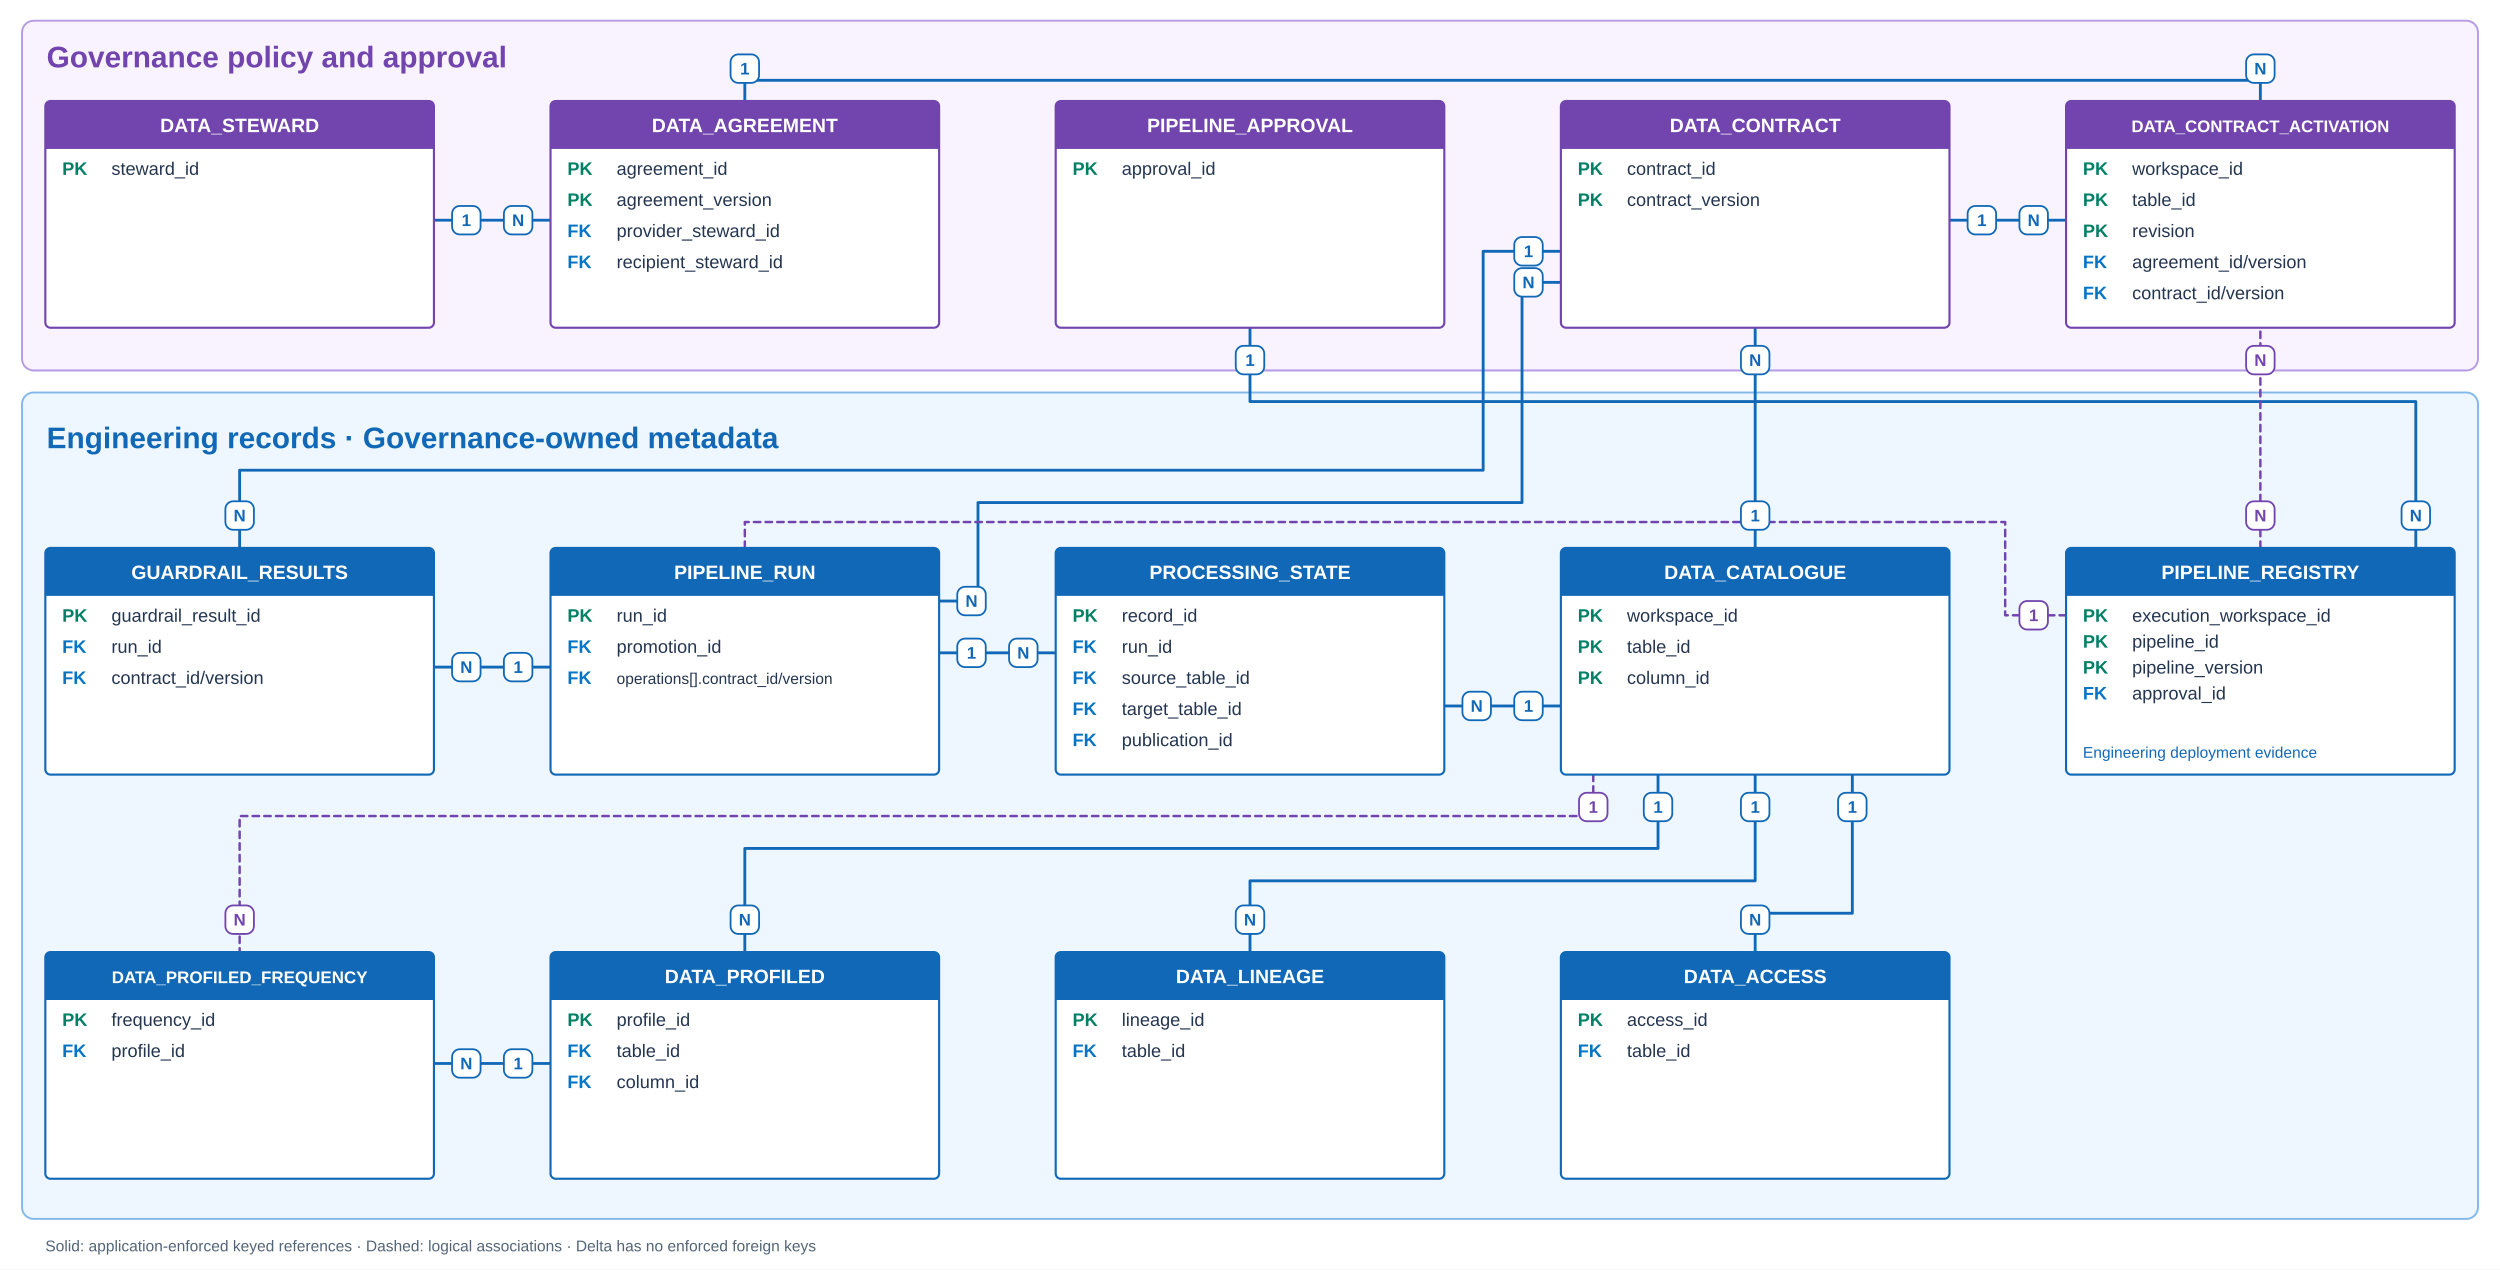
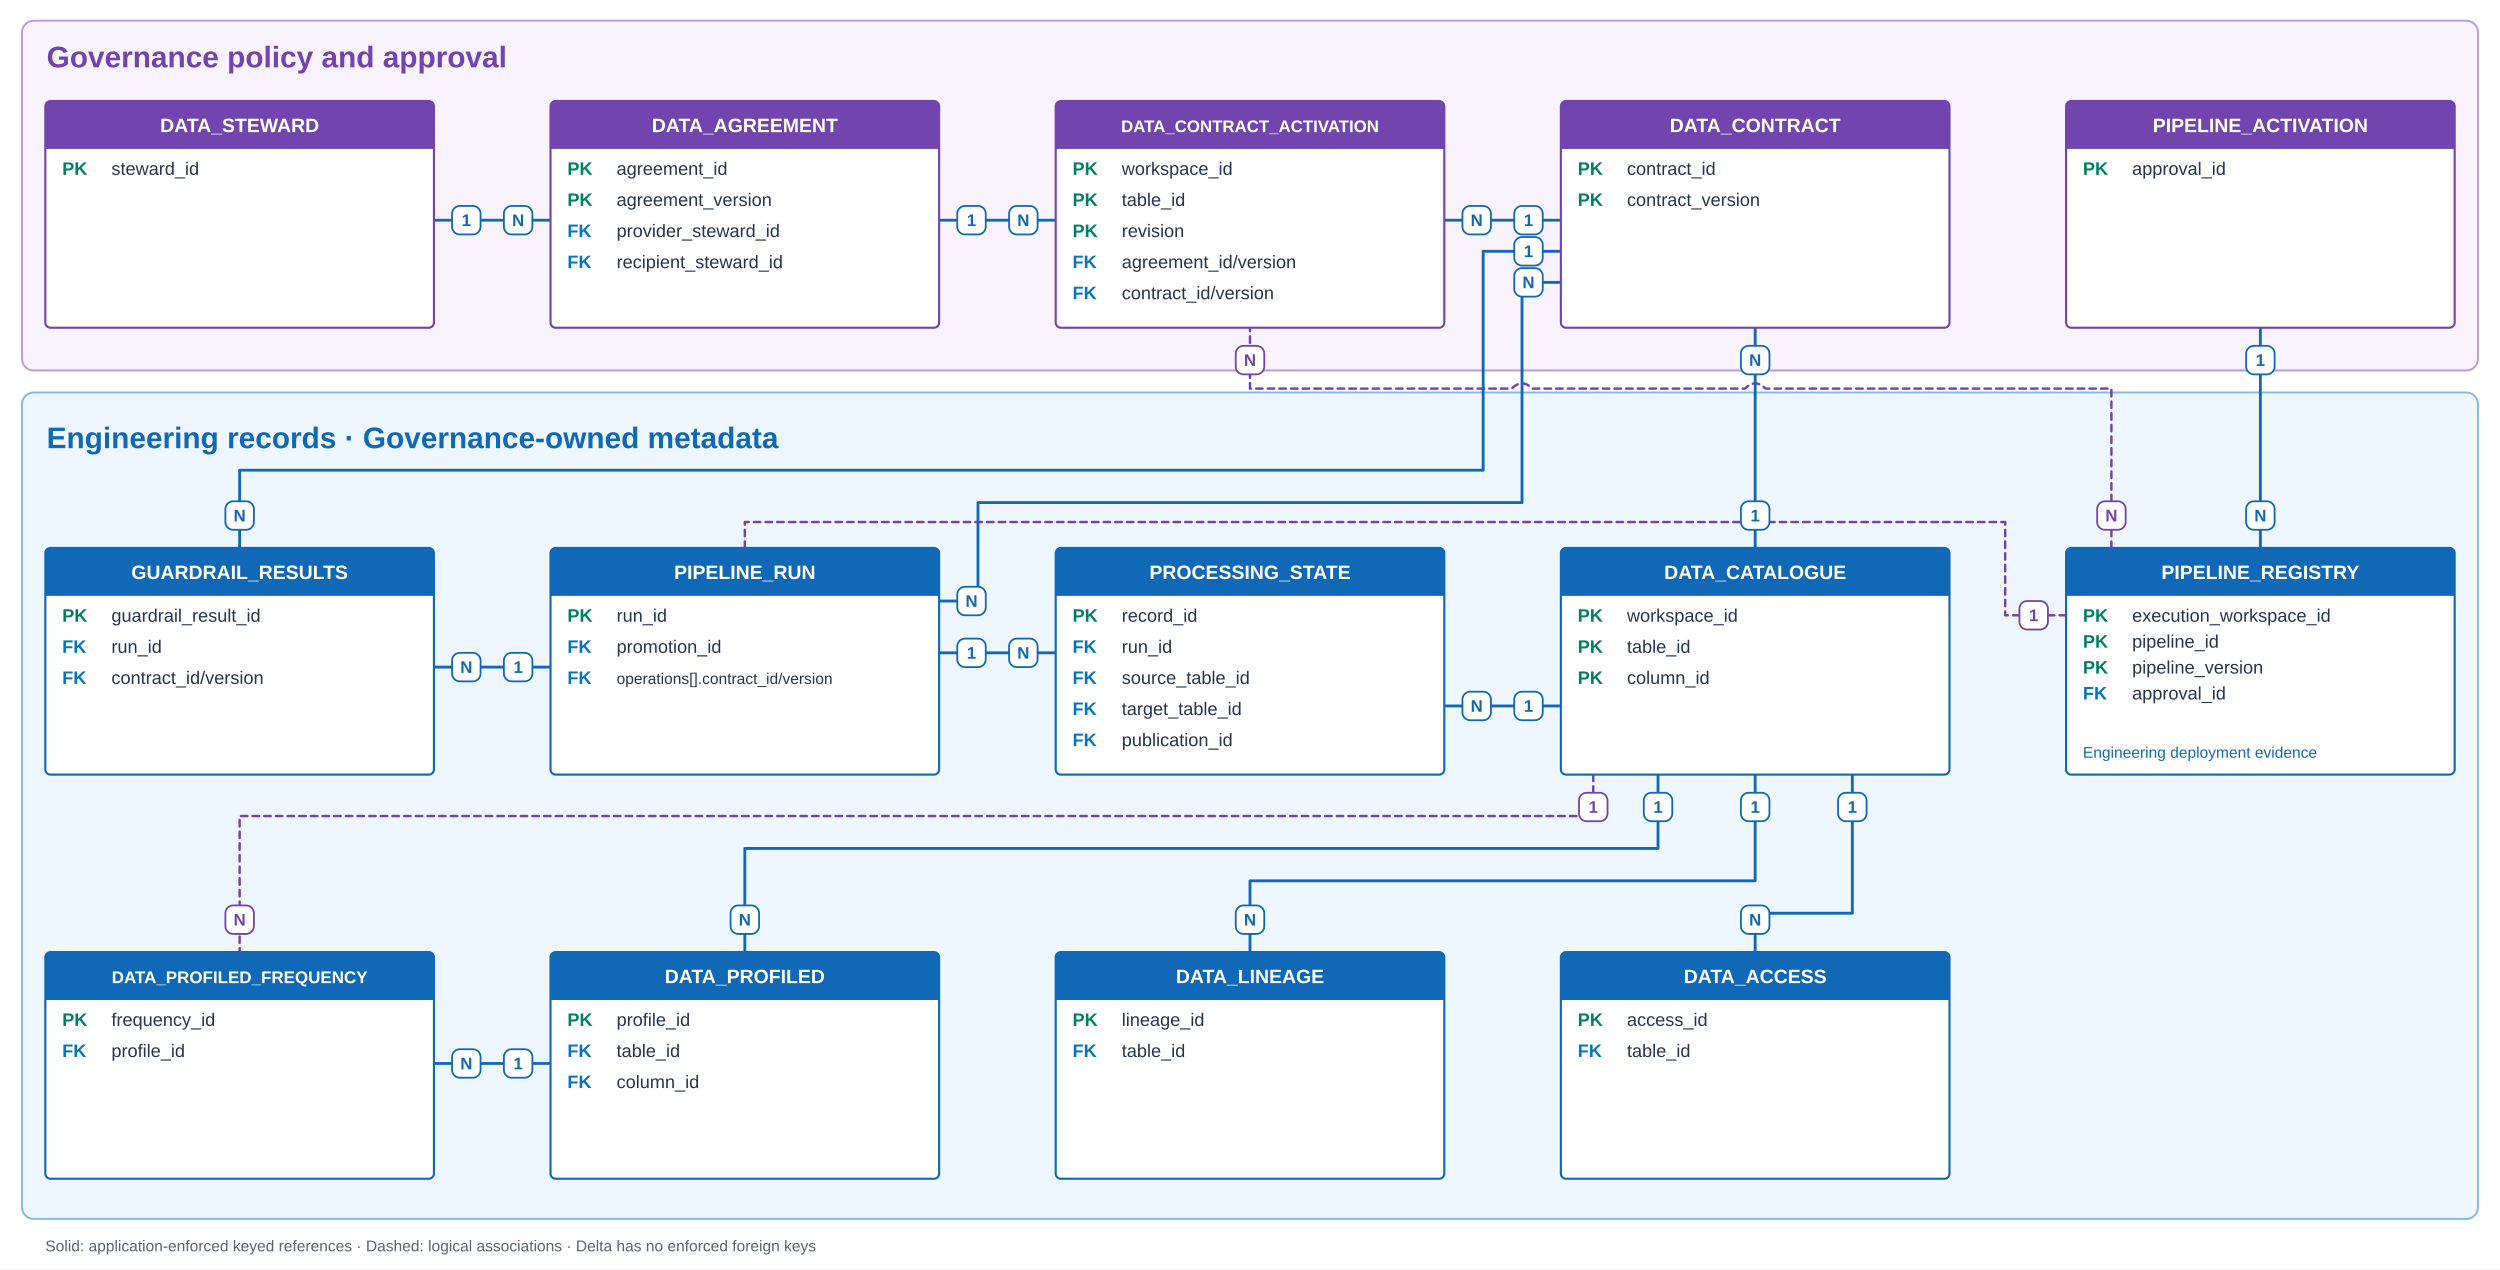
<svg xmlns="http://www.w3.org/2000/svg" xmlns:xlink="http://www.w3.org/1999/xlink" width="1930" height="980" viewBox="0 0 1930 980" role="img" aria-label="FabricOps metadata relationship diagram">
  <rect width="1930" height="980" fill="#FFFFFF" />
  <rect x="17" y="16" width="1896" height="270" rx="9" fill="#F8F3FE" stroke="#B69CE2" stroke-width="1.5" />
  <rect x="17" y="303" width="1896" height="638" rx="9" fill="#EEF7FF" stroke="#83B8EA" stroke-width="1.5" />
  <text x="36" y="52" font-size="23" font-family="Arial, sans-serif" font-weight="700" fill="#7144AE">Governance policy and approval</text>
  <text x="36" y="346" font-size="23" font-family="Arial, sans-serif" font-weight="700" fill="#1168B6">Engineering records · Governance-owned metadata</text>
  <g id="metadata-er-relationships" aria-label="Metadata table relationships">
    <g class="metadata-er-relationship" data-from="DATA_STEWARD" data-to="DATA_AGREEMENT" data-cardinality="1-N" data-kind="physical">
      <path d="M335 170H425" fill="none" stroke="#1168B6" stroke-width="2.2" stroke-linecap="round" stroke-linejoin="round" />
      <rect x="349" y="159" width="22" height="22" rx="6" fill="#FFFFFF" stroke="#1168B6" stroke-width="1.4" />
      <text x="360" y="174.5" text-anchor="middle" font-size="13" font-weight="700" font-family="Arial, sans-serif" fill="#1168B6">1</text>
      <rect x="389" y="159" width="22" height="22" rx="6" fill="#FFFFFF" stroke="#1168B6" stroke-width="1.4" />
      <text x="400" y="174.5" text-anchor="middle" font-size="13" font-weight="700" font-family="Arial, sans-serif" fill="#1168B6">N</text>
    </g>
    <g class="metadata-er-relationship" data-from="DATA_AGREEMENT" data-to="DATA_CONTRACT_ACTIVATION" data-cardinality="1-N" data-kind="physical">
-       <path d="M575 78V62H1745V78" fill="none" stroke="#1168B6" stroke-width="2.2" stroke-linecap="round" stroke-linejoin="round" />
-       <rect x="564" y="42" width="22" height="22" rx="6" fill="#FFFFFF" stroke="#1168B6" stroke-width="1.4" />
-       <text x="575" y="57.5" text-anchor="middle" font-size="13" font-weight="700" font-family="Arial, sans-serif" fill="#1168B6">1</text>
-       <rect x="1734" y="42" width="22" height="22" rx="6" fill="#FFFFFF" stroke="#1168B6" stroke-width="1.4" />
-       <text x="1745" y="57.5" text-anchor="middle" font-size="13" font-weight="700" font-family="Arial, sans-serif" fill="#1168B6">N</text>
-     </g>
-     <g class="metadata-er-relationship" data-from="PIPELINE_APPROVAL" data-to="PIPELINE_REGISTRY" data-cardinality="1-N" data-kind="physical">
-       <path d="M965 253V310H1865V423" fill="none" stroke="#1168B6" stroke-width="2.2" stroke-linecap="round" stroke-linejoin="round" />
-       <rect x="954" y="267" width="22" height="22" rx="6" fill="#FFFFFF" stroke="#1168B6" stroke-width="1.4" />
-       <text x="965" y="282.5" text-anchor="middle" font-size="13" font-weight="700" font-family="Arial, sans-serif" fill="#1168B6">1</text>
-       <rect x="1854" y="387" width="22" height="22" rx="6" fill="#FFFFFF" stroke="#1168B6" stroke-width="1.4" />
-       <text x="1865" y="402.5" text-anchor="middle" font-size="13" font-weight="700" font-family="Arial, sans-serif" fill="#1168B6">N</text>
+       <path d="M725 170H815" fill="none" stroke="#1168B6" stroke-width="2.2" stroke-linecap="round" stroke-linejoin="round" />
+       <rect x="739" y="159" width="22" height="22" rx="6" fill="#FFFFFF" stroke="#1168B6" stroke-width="1.4" />
+       <text x="750" y="174.5" text-anchor="middle" font-size="13" font-weight="700" font-family="Arial, sans-serif" fill="#1168B6">1</text>
+       <rect x="779" y="159" width="22" height="22" rx="6" fill="#FFFFFF" stroke="#1168B6" stroke-width="1.4" />
+       <text x="790" y="174.5" text-anchor="middle" font-size="13" font-weight="700" font-family="Arial, sans-serif" fill="#1168B6">N</text>
+     </g>
+     <g class="metadata-er-relationship" data-from="PIPELINE_ACTIVATION" data-to="PIPELINE_REGISTRY" data-cardinality="1-N" data-kind="physical">
+       <path d="M1745 253V423" fill="none" stroke="#1168B6" stroke-width="2.2" stroke-linecap="round" stroke-linejoin="round" />
+       <rect x="1734" y="267" width="22" height="22" rx="6" fill="#FFFFFF" stroke="#1168B6" stroke-width="1.4" />
+       <text x="1745" y="282.5" text-anchor="middle" font-size="13" font-weight="700" font-family="Arial, sans-serif" fill="#1168B6">1</text>
+       <rect x="1734" y="387" width="22" height="22" rx="6" fill="#FFFFFF" stroke="#1168B6" stroke-width="1.4" />
+       <text x="1745" y="402.5" text-anchor="middle" font-size="13" font-weight="700" font-family="Arial, sans-serif" fill="#1168B6">N</text>
    </g>
    <g class="metadata-er-relationship" data-from="PIPELINE_REGISTRY" data-to="DATA_CONTRACT_ACTIVATION" data-cardinality="N-N" data-kind="logical">
-       <path d="M1745 423V253" fill="none" stroke="#7144AE" stroke-width="1.9" stroke-linecap="round" stroke-linejoin="round" stroke-dasharray="5 4" />
-       <rect x="1734" y="387" width="22" height="22" rx="6" fill="#FFFFFF" stroke="#7144AE" stroke-width="1.4" />
-       <text x="1745" y="402.5" text-anchor="middle" font-size="13" font-weight="700" font-family="Arial, sans-serif" fill="#7144AE">N</text>
-       <rect x="1734" y="267" width="22" height="22" rx="6" fill="#FFFFFF" stroke="#7144AE" stroke-width="1.4" />
-       <text x="1745" y="282.5" text-anchor="middle" font-size="13" font-weight="700" font-family="Arial, sans-serif" fill="#7144AE">N</text>
+       <path d="M1630 423V300H1363Q1355 292 1347 300H1183Q1175 292 1167 300H965V253" fill="none" stroke="#7144AE" stroke-width="1.9" stroke-linecap="round" stroke-linejoin="round" stroke-dasharray="5 4" />
+       <rect x="1619" y="387" width="22" height="22" rx="6" fill="#FFFFFF" stroke="#7144AE" stroke-width="1.4" />
+       <text x="1630" y="402.5" text-anchor="middle" font-size="13" font-weight="700" font-family="Arial, sans-serif" fill="#7144AE">N</text>
+       <rect x="954" y="267" width="22" height="22" rx="6" fill="#FFFFFF" stroke="#7144AE" stroke-width="1.4" />
+       <text x="965" y="282.5" text-anchor="middle" font-size="13" font-weight="700" font-family="Arial, sans-serif" fill="#7144AE">N</text>
    </g>
    <g class="metadata-er-relationship" data-from="DATA_CONTRACT_ACTIVATION" data-to="DATA_CONTRACT" data-cardinality="N-1" data-kind="physical">
-       <path d="M1595 170H1505" fill="none" stroke="#1168B6" stroke-width="2.2" stroke-linecap="round" stroke-linejoin="round" />
-       <rect x="1559" y="159" width="22" height="22" rx="6" fill="#FFFFFF" stroke="#1168B6" stroke-width="1.4" />
-       <text x="1570" y="174.5" text-anchor="middle" font-size="13" font-weight="700" font-family="Arial, sans-serif" fill="#1168B6">N</text>
-       <rect x="1519" y="159" width="22" height="22" rx="6" fill="#FFFFFF" stroke="#1168B6" stroke-width="1.4" />
-       <text x="1530" y="174.5" text-anchor="middle" font-size="13" font-weight="700" font-family="Arial, sans-serif" fill="#1168B6">1</text>
+       <path d="M1115 170H1205" fill="none" stroke="#1168B6" stroke-width="2.2" stroke-linecap="round" stroke-linejoin="round" />
+       <rect x="1129" y="159" width="22" height="22" rx="6" fill="#FFFFFF" stroke="#1168B6" stroke-width="1.4" />
+       <text x="1140" y="174.5" text-anchor="middle" font-size="13" font-weight="700" font-family="Arial, sans-serif" fill="#1168B6">N</text>
+       <rect x="1169" y="159" width="22" height="22" rx="6" fill="#FFFFFF" stroke="#1168B6" stroke-width="1.4" />
+       <text x="1180" y="174.5" text-anchor="middle" font-size="13" font-weight="700" font-family="Arial, sans-serif" fill="#1168B6">1</text>
    </g>
    <g class="metadata-er-relationship" data-from="PIPELINE_RUN" data-to="DATA_CONTRACT" data-cardinality="N-N" data-kind="nested">
      <path d="M725 464H755V388H1175V218H1205" fill="none" stroke="#1168B6" stroke-width="2.2" stroke-linecap="round" stroke-linejoin="round" />
      <rect x="739" y="453" width="22" height="22" rx="6" fill="#FFFFFF" stroke="#1168B6" stroke-width="1.4" />
      <text x="750" y="468.5" text-anchor="middle" font-size="13" font-weight="700" font-family="Arial, sans-serif" fill="#1168B6">N</text>
      <rect x="1169" y="207" width="22" height="22" rx="6" fill="#FFFFFF" stroke="#1168B6" stroke-width="1.4" />
      <text x="1180" y="222.5" text-anchor="middle" font-size="13" font-weight="700" font-family="Arial, sans-serif" fill="#1168B6">N</text>
    </g>
    <g class="metadata-er-relationship" data-from="PIPELINE_REGISTRY" data-to="PIPELINE_RUN" data-cardinality="1-N" data-kind="logical">
      <path d="M1595 475H1548V403H575V423" fill="none" stroke="#7144AE" stroke-width="1.9" stroke-linecap="round" stroke-linejoin="round" stroke-dasharray="5 4" />
      <rect x="1559" y="464" width="22" height="22" rx="6" fill="#FFFFFF" stroke="#7144AE" stroke-width="1.4" />
      <text x="1570" y="479.5" text-anchor="middle" font-size="13" font-weight="700" font-family="Arial, sans-serif" fill="#7144AE">1</text>
      <rect x="564" y="437" width="22" height="22" rx="6" fill="#FFFFFF" stroke="#7144AE" stroke-width="1.4" />
      <text x="575" y="452.5" text-anchor="middle" font-size="13" font-weight="700" font-family="Arial, sans-serif" fill="#7144AE">N</text>
    </g>
    <g class="metadata-er-relationship" data-from="DATA_CATALOGUE" data-to="DATA_CONTRACT" data-cardinality="1-N" data-kind="physical">
      <path d="M1355 423V253" fill="none" stroke="#1168B6" stroke-width="2.2" stroke-linecap="round" stroke-linejoin="round" />
      <rect x="1344" y="387" width="22" height="22" rx="6" fill="#FFFFFF" stroke="#1168B6" stroke-width="1.4" />
      <text x="1355" y="402.5" text-anchor="middle" font-size="13" font-weight="700" font-family="Arial, sans-serif" fill="#1168B6">1</text>
      <rect x="1344" y="267" width="22" height="22" rx="6" fill="#FFFFFF" stroke="#1168B6" stroke-width="1.4" />
      <text x="1355" y="282.5" text-anchor="middle" font-size="13" font-weight="700" font-family="Arial, sans-serif" fill="#1168B6">N</text>
    </g>
    <g class="metadata-er-relationship" data-from="PIPELINE_RUN" data-to="GUARDRAIL_RESULTS" data-cardinality="1-N" data-kind="physical">
      <path d="M425 515H335" fill="none" stroke="#1168B6" stroke-width="2.2" stroke-linecap="round" stroke-linejoin="round" />
      <rect x="389" y="504" width="22" height="22" rx="6" fill="#FFFFFF" stroke="#1168B6" stroke-width="1.4" />
      <text x="400" y="519.5" text-anchor="middle" font-size="13" font-weight="700" font-family="Arial, sans-serif" fill="#1168B6">1</text>
      <rect x="349" y="504" width="22" height="22" rx="6" fill="#FFFFFF" stroke="#1168B6" stroke-width="1.4" />
      <text x="360" y="519.5" text-anchor="middle" font-size="13" font-weight="700" font-family="Arial, sans-serif" fill="#1168B6">N</text>
    </g>
    <g class="metadata-er-relationship" data-from="PIPELINE_RUN" data-to="PROCESSING_STATE" data-cardinality="1-N" data-kind="physical">
      <path d="M725 504H815" fill="none" stroke="#1168B6" stroke-width="2.2" stroke-linecap="round" stroke-linejoin="round" />
      <rect x="739" y="493" width="22" height="22" rx="6" fill="#FFFFFF" stroke="#1168B6" stroke-width="1.4" />
      <text x="750" y="508.5" text-anchor="middle" font-size="13" font-weight="700" font-family="Arial, sans-serif" fill="#1168B6">1</text>
      <rect x="779" y="493" width="22" height="22" rx="6" fill="#FFFFFF" stroke="#1168B6" stroke-width="1.4" />
      <text x="790" y="508.5" text-anchor="middle" font-size="13" font-weight="700" font-family="Arial, sans-serif" fill="#1168B6">N</text>
    </g>
    <g class="metadata-er-relationship" data-from="DATA_CATALOGUE" data-to="PROCESSING_STATE" data-cardinality="1-N" data-kind="physical">
      <path d="M1205 545H1115" fill="none" stroke="#1168B6" stroke-width="2.2" stroke-linecap="round" stroke-linejoin="round" />
      <rect x="1169" y="534" width="22" height="22" rx="6" fill="#FFFFFF" stroke="#1168B6" stroke-width="1.4" />
      <text x="1180" y="549.5" text-anchor="middle" font-size="13" font-weight="700" font-family="Arial, sans-serif" fill="#1168B6">1</text>
      <rect x="1129" y="534" width="22" height="22" rx="6" fill="#FFFFFF" stroke="#1168B6" stroke-width="1.4" />
      <text x="1140" y="549.5" text-anchor="middle" font-size="13" font-weight="700" font-family="Arial, sans-serif" fill="#1168B6">N</text>
    </g>
    <g class="metadata-er-relationship" data-from="DATA_CATALOGUE" data-to="DATA_PROFILED" data-cardinality="1-N" data-kind="physical">
      <path d="M1280 598V655H575V735" fill="none" stroke="#1168B6" stroke-width="2.2" stroke-linecap="round" stroke-linejoin="round" />
      <rect x="1269" y="612" width="22" height="22" rx="6" fill="#FFFFFF" stroke="#1168B6" stroke-width="1.4" />
      <text x="1280" y="627.5" text-anchor="middle" font-size="13" font-weight="700" font-family="Arial, sans-serif" fill="#1168B6">1</text>
      <rect x="564" y="699" width="22" height="22" rx="6" fill="#FFFFFF" stroke="#1168B6" stroke-width="1.4" />
      <text x="575" y="714.5" text-anchor="middle" font-size="13" font-weight="700" font-family="Arial, sans-serif" fill="#1168B6">N</text>
    </g>
    <g class="metadata-er-relationship" data-from="DATA_CATALOGUE" data-to="DATA_PROFILED_FREQUENCY" data-cardinality="1-N" data-kind="logical">
      <path d="M1230 598V630H185V735" fill="none" stroke="#7144AE" stroke-width="1.9" stroke-linecap="round" stroke-linejoin="round" stroke-dasharray="5 4" />
      <rect x="1219" y="612" width="22" height="22" rx="6" fill="#FFFFFF" stroke="#7144AE" stroke-width="1.4" />
      <text x="1230" y="627.5" text-anchor="middle" font-size="13" font-weight="700" font-family="Arial, sans-serif" fill="#7144AE">1</text>
      <rect x="174" y="699" width="22" height="22" rx="6" fill="#FFFFFF" stroke="#7144AE" stroke-width="1.4" />
      <text x="185" y="714.5" text-anchor="middle" font-size="13" font-weight="700" font-family="Arial, sans-serif" fill="#7144AE">N</text>
    </g>
    <g class="metadata-er-relationship" data-from="DATA_CATALOGUE" data-to="DATA_LINEAGE" data-cardinality="1-N" data-kind="physical">
      <path d="M1355 598V680H965V735" fill="none" stroke="#1168B6" stroke-width="2.2" stroke-linecap="round" stroke-linejoin="round" />
      <rect x="1344" y="612" width="22" height="22" rx="6" fill="#FFFFFF" stroke="#1168B6" stroke-width="1.4" />
      <text x="1355" y="627.5" text-anchor="middle" font-size="13" font-weight="700" font-family="Arial, sans-serif" fill="#1168B6">1</text>
      <rect x="954" y="699" width="22" height="22" rx="6" fill="#FFFFFF" stroke="#1168B6" stroke-width="1.4" />
      <text x="965" y="714.5" text-anchor="middle" font-size="13" font-weight="700" font-family="Arial, sans-serif" fill="#1168B6">N</text>
    </g>
    <g class="metadata-er-relationship" data-from="DATA_CATALOGUE" data-to="DATA_ACCESS" data-cardinality="1-N" data-kind="physical">
      <path d="M1430 598V705H1355V735" fill="none" stroke="#1168B6" stroke-width="2.2" stroke-linecap="round" stroke-linejoin="round" />
      <rect x="1419" y="612" width="22" height="22" rx="6" fill="#FFFFFF" stroke="#1168B6" stroke-width="1.4" />
      <text x="1430" y="627.5" text-anchor="middle" font-size="13" font-weight="700" font-family="Arial, sans-serif" fill="#1168B6">1</text>
      <rect x="1344" y="699" width="22" height="22" rx="6" fill="#FFFFFF" stroke="#1168B6" stroke-width="1.4" />
      <text x="1355" y="714.5" text-anchor="middle" font-size="13" font-weight="700" font-family="Arial, sans-serif" fill="#1168B6">N</text>
    </g>
    <g class="metadata-er-relationship" data-from="DATA_PROFILED" data-to="DATA_PROFILED_FREQUENCY" data-cardinality="1-N" data-kind="physical">
      <path d="M425 821H335" fill="none" stroke="#1168B6" stroke-width="2.2" stroke-linecap="round" stroke-linejoin="round" />
      <rect x="389" y="810" width="22" height="22" rx="6" fill="#FFFFFF" stroke="#1168B6" stroke-width="1.4" />
      <text x="400" y="825.5" text-anchor="middle" font-size="13" font-weight="700" font-family="Arial, sans-serif" fill="#1168B6">1</text>
      <rect x="349" y="810" width="22" height="22" rx="6" fill="#FFFFFF" stroke="#1168B6" stroke-width="1.4" />
      <text x="360" y="825.5" text-anchor="middle" font-size="13" font-weight="700" font-family="Arial, sans-serif" fill="#1168B6">N</text>
    </g>
    <g class="metadata-er-relationship" data-from="DATA_CONTRACT" data-to="GUARDRAIL_RESULTS" data-cardinality="1-N" data-kind="physical">
      <path d="M1205 194H1145V363H185V423" fill="none" stroke="#1168B6" stroke-width="2.2" stroke-linecap="round" stroke-linejoin="round" />
      <rect x="1169" y="183" width="22" height="22" rx="6" fill="#FFFFFF" stroke="#1168B6" stroke-width="1.4" />
      <text x="1180" y="198.5" text-anchor="middle" font-size="13" font-weight="700" font-family="Arial, sans-serif" fill="#1168B6">1</text>
      <rect x="174" y="387" width="22" height="22" rx="6" fill="#FFFFFF" stroke="#1168B6" stroke-width="1.4" />
      <text x="185" y="402.5" text-anchor="middle" font-size="13" font-weight="700" font-family="Arial, sans-serif" fill="#1168B6">N</text>
    </g>
  </g>
  <a xlink:href="https://voycepeh.github.io/FabricOps-Starter-Kit/reference/metadata/metadata_data_steward/" target="_blank">
    <rect x="35" y="78" width="300" height="175" rx="4" fill="white" stroke="#7144AE" stroke-width="1.65" />
    <path d="M39 78H331Q335 78 335 82V115H35V82Q35 78 39 78Z" fill="#7144AE" />
    <text x="185.0" y="102" text-anchor="middle" font-size="15" font-weight="700" font-family="Arial, sans-serif" fill="white">DATA_STEWARD</text>
    <text x="48" y="135" fill="#008064" font-weight="700" font-size="14" font-family="Arial, sans-serif">PK</text>
    <text x="86" y="135" fill="#243550" font-size="14" font-family="Arial, sans-serif">steward_id</text>
  </a>
  <a xlink:href="https://voycepeh.github.io/FabricOps-Starter-Kit/reference/metadata/metadata_data_agreement/" target="_blank">
    <rect x="425" y="78" width="300" height="175" rx="4" fill="white" stroke="#7144AE" stroke-width="1.65" />
    <path d="M429 78H721Q725 78 725 82V115H425V82Q425 78 429 78Z" fill="#7144AE" />
    <text x="575.0" y="102" text-anchor="middle" font-size="15" font-weight="700" font-family="Arial, sans-serif" fill="white">DATA_AGREEMENT</text>
    <text x="438" y="135" fill="#008064" font-weight="700" font-size="14" font-family="Arial, sans-serif">PK</text>
    <text x="476" y="135" fill="#243550" font-size="14" font-family="Arial, sans-serif">agreement_id</text>
    <text x="438" y="159" fill="#008064" font-weight="700" font-size="14" font-family="Arial, sans-serif">PK</text>
    <text x="476" y="159" fill="#243550" font-size="14" font-family="Arial, sans-serif">agreement_version</text>
    <text x="438" y="183" fill="#0574C5" font-weight="700" font-size="14" font-family="Arial, sans-serif">FK</text>
    <text x="476" y="183" fill="#243550" font-size="14" font-family="Arial, sans-serif">provider_steward_id</text>
    <text x="438" y="207" fill="#0574C5" font-weight="700" font-size="14" font-family="Arial, sans-serif">FK</text>
    <text x="476" y="207" fill="#243550" font-size="14" font-family="Arial, sans-serif">recipient_steward_id</text>
  </a>
-   <a xlink:href="https://voycepeh.github.io/FabricOps-Starter-Kit/reference/metadata/metadata_pipeline_approval/" target="_blank">
+   <a xlink:href="https://voycepeh.github.io/FabricOps-Starter-Kit/reference/metadata/metadata_data_contract_activation/" target="_blank">
    <rect x="815" y="78" width="300" height="175" rx="4" fill="white" stroke="#7144AE" stroke-width="1.65" />
    <path d="M819 78H1111Q1115 78 1115 82V115H815V82Q815 78 819 78Z" fill="#7144AE" />
-     <text x="965.0" y="102" text-anchor="middle" font-size="15" font-weight="700" font-family="Arial, sans-serif" fill="white">PIPELINE_APPROVAL</text>
+     <text x="965" y="102" text-anchor="middle" font-size="13" font-weight="700" font-family="Arial, sans-serif" fill="white">DATA_CONTRACT_ACTIVATION</text>
    <text x="828" y="135" fill="#008064" font-weight="700" font-size="14" font-family="Arial, sans-serif">PK</text>
-     <text x="866" y="135" fill="#243550" font-size="14" font-family="Arial, sans-serif">approval_id</text>
+     <text x="866" y="135" fill="#243550" font-size="14" font-family="Arial, sans-serif">workspace_id</text>
+     <text x="828" y="159" fill="#008064" font-weight="700" font-size="14" font-family="Arial, sans-serif">PK</text>
+     <text x="866" y="159" fill="#243550" font-size="14" font-family="Arial, sans-serif">table_id</text>
+     <text x="828" y="183" fill="#008064" font-weight="700" font-size="14" font-family="Arial, sans-serif">PK</text>
+     <text x="866" y="183" fill="#243550" font-size="14" font-family="Arial, sans-serif">revision</text>
+     <text x="828" y="207" fill="#0574C5" font-weight="700" font-size="14" font-family="Arial, sans-serif">FK</text>
+     <text x="866" y="207" fill="#243550" font-size="14" font-family="Arial, sans-serif">agreement_id/version</text>
+     <text x="828" y="231" fill="#0574C5" font-weight="700" font-size="14" font-family="Arial, sans-serif">FK</text>
+     <text x="866" y="231" fill="#243550" font-size="14" font-family="Arial, sans-serif">contract_id/version</text>
  </a>
  <a xlink:href="https://voycepeh.github.io/FabricOps-Starter-Kit/reference/metadata/metadata_data_contract/" target="_blank">
    <rect x="1205" y="78" width="300" height="175" rx="4" fill="white" stroke="#7144AE" stroke-width="1.65" />
    <path d="M1209 78H1501Q1505 78 1505 82V115H1205V82Q1205 78 1209 78Z" fill="#7144AE" />
    <text x="1355.0" y="102" text-anchor="middle" font-size="15" font-weight="700" font-family="Arial, sans-serif" fill="white">DATA_CONTRACT</text>
    <text x="1218" y="135" fill="#008064" font-weight="700" font-size="14" font-family="Arial, sans-serif">PK</text>
    <text x="1256" y="135" fill="#243550" font-size="14" font-family="Arial, sans-serif">contract_id</text>
    <text x="1218" y="159" fill="#008064" font-weight="700" font-size="14" font-family="Arial, sans-serif">PK</text>
    <text x="1256" y="159" fill="#243550" font-size="14" font-family="Arial, sans-serif">contract_version</text>
  </a>
  <a xlink:href="https://voycepeh.github.io/FabricOps-Starter-Kit/reference/metadata/metadata_guardrail_results/" target="_blank">
    <rect x="35" y="423" width="300" height="175" rx="4" fill="white" stroke="#1168B6" stroke-width="1.65" />
    <path d="M39 423H331Q335 423 335 427V460H35V427Q35 423 39 423Z" fill="#1168B6" />
    <text x="185.0" y="447" text-anchor="middle" font-size="15" font-weight="700" font-family="Arial, sans-serif" fill="white">GUARDRAIL_RESULTS</text>
    <text x="48" y="480" fill="#008064" font-weight="700" font-size="14" font-family="Arial, sans-serif">PK</text>
    <text x="86" y="480" fill="#243550" font-size="14" font-family="Arial, sans-serif">guardrail_result_id</text>
    <text x="48" y="504" fill="#0574C5" font-weight="700" font-size="14" font-family="Arial, sans-serif">FK</text>
    <text x="86" y="504" fill="#243550" font-size="14" font-family="Arial, sans-serif">run_id</text>
    <text x="48" y="528" fill="#0574C5" font-weight="700" font-size="14" font-family="Arial, sans-serif">FK</text>
    <text x="86" y="528" fill="#243550" font-size="14" font-family="Arial, sans-serif">contract_id/version</text>
  </a>
  <a xlink:href="https://voycepeh.github.io/FabricOps-Starter-Kit/reference/metadata/metadata_pipeline_run/" target="_blank">
    <rect x="425" y="423" width="300" height="175" rx="4" fill="white" stroke="#1168B6" stroke-width="1.65" />
    <path d="M429 423H721Q725 423 725 427V460H425V427Q425 423 429 423Z" fill="#1168B6" />
    <text x="575.0" y="447" text-anchor="middle" font-size="15" font-weight="700" font-family="Arial, sans-serif" fill="white">PIPELINE_RUN</text>
    <text x="438" y="480" fill="#008064" font-weight="700" font-size="14" font-family="Arial, sans-serif">PK</text>
    <text x="476" y="480" fill="#243550" font-size="14" font-family="Arial, sans-serif">run_id</text>
    <text x="438" y="504" fill="#0574C5" font-weight="700" font-size="14" font-family="Arial, sans-serif">FK</text>
    <text x="476" y="504" fill="#243550" font-size="14" font-family="Arial, sans-serif">promotion_id</text>
    <text x="438" y="528" fill="#0574C5" font-weight="700" font-size="14" font-family="Arial, sans-serif">FK</text>
    <text x="476" y="528" fill="#243550" font-size="12" font-family="Arial, sans-serif">operations[].contract_id/version</text>
  </a>
  <a xlink:href="https://voycepeh.github.io/FabricOps-Starter-Kit/reference/metadata/metadata_processing_state/" target="_blank">
    <rect x="815" y="423" width="300" height="175" rx="4" fill="white" stroke="#1168B6" stroke-width="1.65" />
    <path d="M819 423H1111Q1115 423 1115 427V460H815V427Q815 423 819 423Z" fill="#1168B6" />
    <text x="965.0" y="447" text-anchor="middle" font-size="15" font-weight="700" font-family="Arial, sans-serif" fill="white">PROCESSING_STATE</text>
    <text x="828" y="480" fill="#008064" font-weight="700" font-size="14" font-family="Arial, sans-serif">PK</text>
    <text x="866" y="480" fill="#243550" font-size="14" font-family="Arial, sans-serif">record_id</text>
    <text x="828" y="504" fill="#0574C5" font-weight="700" font-size="14" font-family="Arial, sans-serif">FK</text>
    <text x="866" y="504" fill="#243550" font-size="14" font-family="Arial, sans-serif">run_id</text>
    <text x="828" y="528" fill="#0574C5" font-weight="700" font-size="14" font-family="Arial, sans-serif">FK</text>
    <text x="866" y="528" fill="#243550" font-size="14" font-family="Arial, sans-serif">source_table_id</text>
    <text x="828" y="552" fill="#0574C5" font-weight="700" font-size="14" font-family="Arial, sans-serif">FK</text>
    <text x="866" y="552" fill="#243550" font-size="14" font-family="Arial, sans-serif">target_table_id</text>
    <text x="828" y="576" fill="#0574C5" font-weight="700" font-size="14" font-family="Arial, sans-serif">FK</text>
    <text x="866" y="576" fill="#243550" font-size="14" font-family="Arial, sans-serif">publication_id</text>
  </a>
  <a xlink:href="https://voycepeh.github.io/FabricOps-Starter-Kit/reference/metadata/metadata_data_catalogue/" target="_blank">
    <rect x="1205" y="423" width="300" height="175" rx="4" fill="white" stroke="#1168B6" stroke-width="1.65" />
    <path d="M1209 423H1501Q1505 423 1505 427V460H1205V427Q1205 423 1209 423Z" fill="#1168B6" />
    <text x="1355.0" y="447" text-anchor="middle" font-size="15" font-weight="700" font-family="Arial, sans-serif" fill="white">DATA_CATALOGUE</text>
    <text x="1218" y="480" fill="#008064" font-weight="700" font-size="14" font-family="Arial, sans-serif">PK</text>
    <text x="1256" y="480" fill="#243550" font-size="14" font-family="Arial, sans-serif">workspace_id</text>
    <text x="1218" y="504" fill="#008064" font-weight="700" font-size="14" font-family="Arial, sans-serif">PK</text>
    <text x="1256" y="504" fill="#243550" font-size="14" font-family="Arial, sans-serif">table_id</text>
    <text x="1218" y="528" fill="#008064" font-weight="700" font-size="14" font-family="Arial, sans-serif">PK</text>
    <text x="1256" y="528" fill="#243550" font-size="14" font-family="Arial, sans-serif">column_id</text>
  </a>
  <a xlink:href="https://voycepeh.github.io/FabricOps-Starter-Kit/reference/metadata/metadata_data_profiled_frequency/" target="_blank" transform="translate(0 -80)">
    <rect x="35" y="815" width="300" height="175" rx="4" fill="white" stroke="#1168B6" stroke-width="1.65" />
    <path d="M39 815H331Q335 815 335 819V852H35V819Q35 815 39 815Z" fill="#1168B6" />
    <text x="185.0" y="839" text-anchor="middle" font-size="13.1" font-weight="700" font-family="Arial, sans-serif" fill="white">DATA_PROFILED_FREQUENCY</text>
    <text x="48" y="872" fill="#008064" font-weight="700" font-size="14" font-family="Arial, sans-serif">PK</text>
    <text x="86" y="872" fill="#243550" font-size="14" font-family="Arial, sans-serif">frequency_id</text>
    <text x="48" y="896" fill="#0574C5" font-weight="700" font-size="14" font-family="Arial, sans-serif">FK</text>
    <text x="86" y="896" fill="#243550" font-size="14" font-family="Arial, sans-serif">profile_id</text>
  </a>
  <a xlink:href="https://voycepeh.github.io/FabricOps-Starter-Kit/reference/metadata/metadata_data_profiled/" target="_blank" transform="translate(0 -80)">
    <rect x="425" y="815" width="300" height="175" rx="4" fill="white" stroke="#1168B6" stroke-width="1.65" />
    <path d="M429 815H721Q725 815 725 819V852H425V819Q425 815 429 815Z" fill="#1168B6" />
    <text x="575.0" y="839" text-anchor="middle" font-size="15" font-weight="700" font-family="Arial, sans-serif" fill="white">DATA_PROFILED</text>
    <text x="438" y="872" fill="#008064" font-weight="700" font-size="14" font-family="Arial, sans-serif">PK</text>
    <text x="476" y="872" fill="#243550" font-size="14" font-family="Arial, sans-serif">profile_id</text>
    <text x="438" y="896" fill="#0574C5" font-weight="700" font-size="14" font-family="Arial, sans-serif">FK</text>
    <text x="476" y="896" fill="#243550" font-size="14" font-family="Arial, sans-serif">table_id</text>
    <text x="438" y="920" fill="#0574C5" font-weight="700" font-size="14" font-family="Arial, sans-serif">FK</text>
    <text x="476" y="920" fill="#243550" font-size="14" font-family="Arial, sans-serif">column_id</text>
  </a>
  <a xlink:href="https://voycepeh.github.io/FabricOps-Starter-Kit/reference/metadata/metadata_data_lineage/" target="_blank" transform="translate(0 -80)">
    <rect x="815" y="815" width="300" height="175" rx="4" fill="white" stroke="#1168B6" stroke-width="1.65" />
    <path d="M819 815H1111Q1115 815 1115 819V852H815V819Q815 815 819 815Z" fill="#1168B6" />
    <text x="965.0" y="839" text-anchor="middle" font-size="15" font-weight="700" font-family="Arial, sans-serif" fill="white">DATA_LINEAGE</text>
    <text x="828" y="872" fill="#008064" font-weight="700" font-size="14" font-family="Arial, sans-serif">PK</text>
    <text x="866" y="872" fill="#243550" font-size="14" font-family="Arial, sans-serif">lineage_id</text>
    <text x="828" y="896" fill="#0574C5" font-weight="700" font-size="14" font-family="Arial, sans-serif">FK</text>
    <text x="866" y="896" fill="#243550" font-size="14" font-family="Arial, sans-serif">table_id</text>
  </a>
  <a xlink:href="https://voycepeh.github.io/FabricOps-Starter-Kit/reference/metadata/metadata_data_access/" target="_blank" transform="translate(0 -80)">
    <rect x="1205" y="815" width="300" height="175" rx="4" fill="white" stroke="#1168B6" stroke-width="1.65" />
    <path d="M1209 815H1501Q1505 815 1505 819V852H1205V819Q1205 815 1209 815Z" fill="#1168B6" />
    <text x="1355.0" y="839" text-anchor="middle" font-size="15" font-weight="700" font-family="Arial, sans-serif" fill="white">DATA_ACCESS</text>
    <text x="1218" y="872" fill="#008064" font-weight="700" font-size="14" font-family="Arial, sans-serif">PK</text>
    <text x="1256" y="872" fill="#243550" font-size="14" font-family="Arial, sans-serif">access_id</text>
    <text x="1218" y="896" fill="#0574C5" font-weight="700" font-size="14" font-family="Arial, sans-serif">FK</text>
    <text x="1256" y="896" fill="#243550" font-size="14" font-family="Arial, sans-serif">table_id</text>
  </a>
-   <a xlink:href="https://voycepeh.github.io/FabricOps-Starter-Kit/reference/metadata/metadata_data_contract_activation/" target="_blank">
+   <a xlink:href="https://voycepeh.github.io/FabricOps-Starter-Kit/reference/metadata/metadata_pipeline_activation/" target="_blank">
    <rect x="1595" y="78" width="300" height="175" rx="4" fill="white" stroke="#7144AE" stroke-width="1.65" />
    <path d="M1599 78H1891Q1895 78 1895 82V115H1595V82Q1595 78 1599 78Z" fill="#7144AE" />
-     <text x="1745" y="102" text-anchor="middle" font-size="13" font-weight="700" font-family="Arial, sans-serif" fill="white">DATA_CONTRACT_ACTIVATION</text>
+     <text x="1745" y="102" text-anchor="middle" font-size="15" font-weight="700" font-family="Arial, sans-serif" fill="white">PIPELINE_ACTIVATION</text>
    <text x="1608" y="135" fill="#008064" font-weight="700" font-size="14" font-family="Arial, sans-serif">PK</text>
-     <text x="1646" y="135" fill="#243550" font-size="14" font-family="Arial, sans-serif">workspace_id</text>
-     <text x="1608" y="159" fill="#008064" font-weight="700" font-size="14" font-family="Arial, sans-serif">PK</text>
-     <text x="1646" y="159" fill="#243550" font-size="14" font-family="Arial, sans-serif">table_id</text>
-     <text x="1608" y="183" fill="#008064" font-weight="700" font-size="14" font-family="Arial, sans-serif">PK</text>
-     <text x="1646" y="183" fill="#243550" font-size="14" font-family="Arial, sans-serif">revision</text>
-     <text x="1608" y="207" fill="#0574C5" font-weight="700" font-size="14" font-family="Arial, sans-serif">FK</text>
-     <text x="1646" y="207" fill="#243550" font-size="14" font-family="Arial, sans-serif">agreement_id/version</text>
-     <text x="1608" y="231" fill="#0574C5" font-weight="700" font-size="14" font-family="Arial, sans-serif">FK</text>
-     <text x="1646" y="231" fill="#243550" font-size="14" font-family="Arial, sans-serif">contract_id/version</text>
+     <text x="1646" y="135" fill="#243550" font-size="14" font-family="Arial, sans-serif">approval_id</text>
  </a>
  <a xlink:href="https://voycepeh.github.io/FabricOps-Starter-Kit/reference/metadata/metadata_pipeline_registry/" target="_blank">
    <rect x="1595" y="423" width="300" height="175" rx="4" fill="white" stroke="#1168B6" stroke-width="1.65" />
    <path d="M1599 423H1891Q1895 423 1895 427V460H1595V427Q1595 423 1599 423Z" fill="#1168B6" />
    <text x="1745" y="447" text-anchor="middle" font-size="15" font-weight="700" font-family="Arial, sans-serif" fill="white">PIPELINE_REGISTRY</text>
    <text x="1608" y="480" fill="#008064" font-weight="700" font-size="14" font-family="Arial, sans-serif">PK</text>
    <text x="1646" y="480" fill="#243550" font-size="14" font-family="Arial, sans-serif">execution_workspace_id</text>
    <text x="1608" y="500" fill="#008064" font-weight="700" font-size="14" font-family="Arial, sans-serif">PK</text>
    <text x="1646" y="500" fill="#243550" font-size="14" font-family="Arial, sans-serif">pipeline_id</text>
    <text x="1608" y="520" fill="#008064" font-weight="700" font-size="14" font-family="Arial, sans-serif">PK</text>
    <text x="1646" y="520" fill="#243550" font-size="14" font-family="Arial, sans-serif">pipeline_version</text>
    <text x="1608" y="540" fill="#0574C5" font-weight="700" font-size="14" font-family="Arial, sans-serif">FK</text>
    <text x="1646" y="540" fill="#243550" font-size="14" font-family="Arial, sans-serif">approval_id</text>
    <text x="1608" y="585" fill="#1168B6" font-size="12" font-family="Arial, sans-serif">Engineering deployment evidence</text>
  </a>
  <text x="35" y="966" font-size="12" font-family="Arial, sans-serif" fill="#526477">Solid: application-enforced keyed references · Dashed: logical associations · Delta has no enforced foreign keys</text>
</svg>
